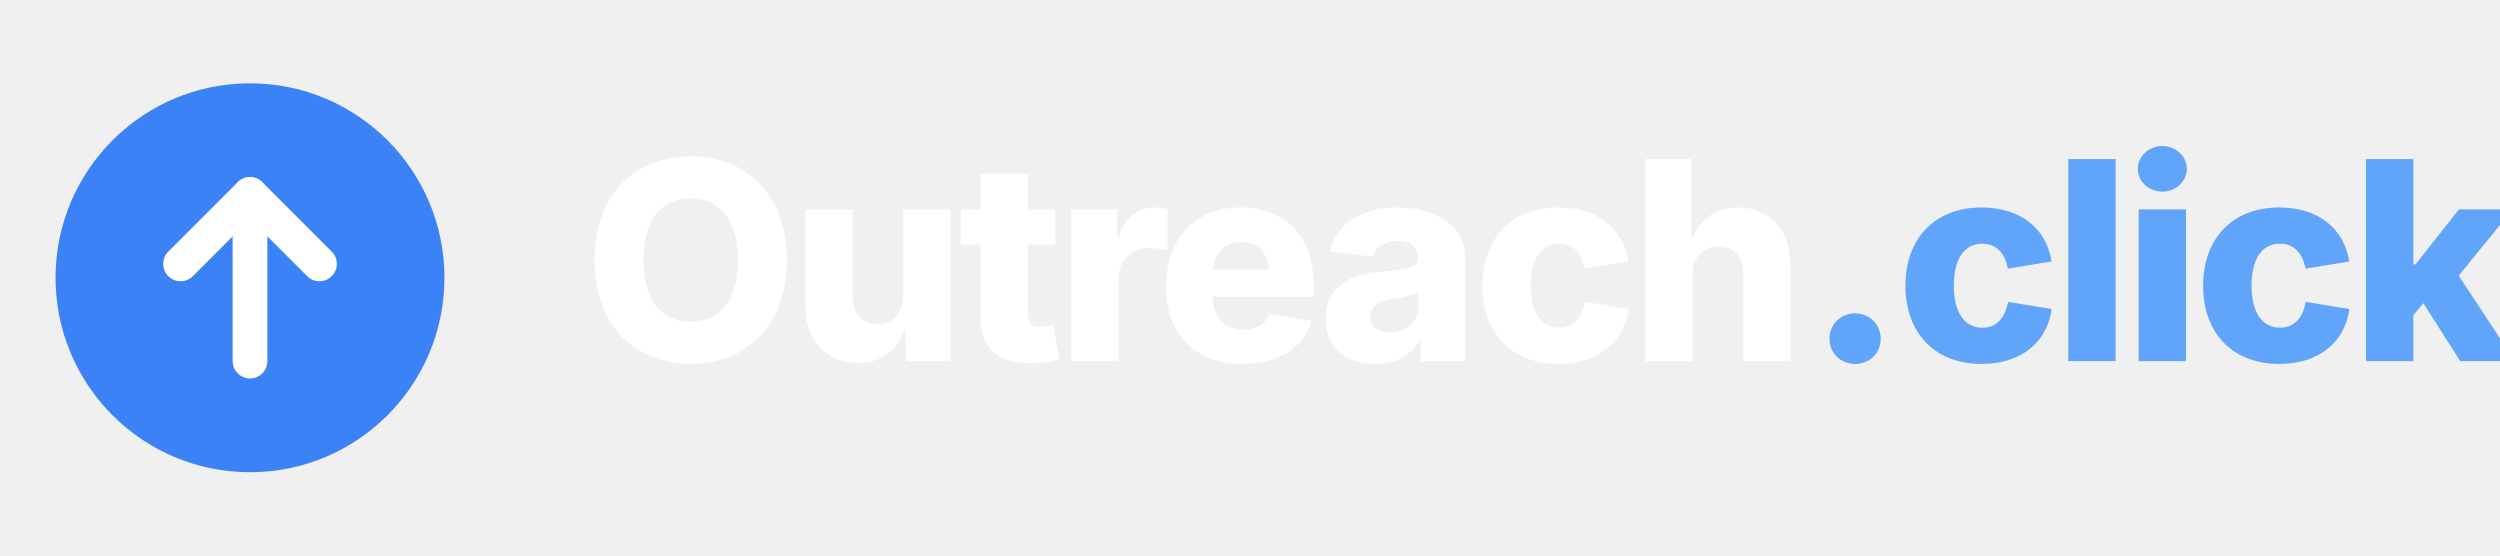
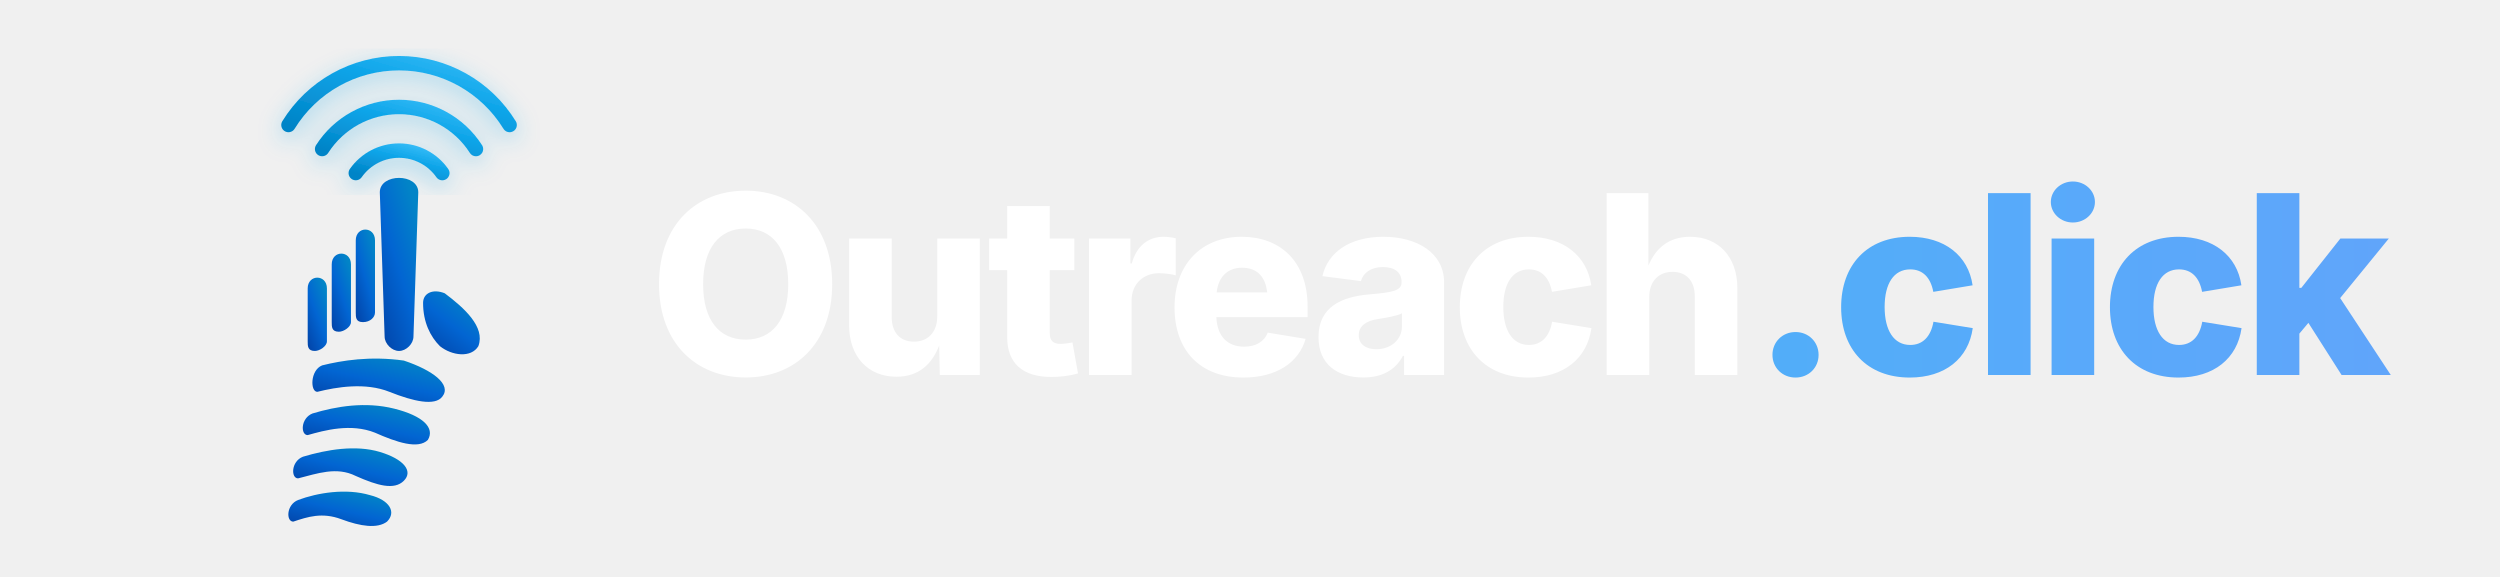
- <svg xmlns="http://www.w3.org/2000/svg" viewBox="0 0 180 40" fill="none">
-   <g transform="translate(2, 4)">
-     <circle cx="16" cy="16" r="14" fill="#3B82F6" />
-     <path d="M16 22L16 10" stroke="#FFFFFF" stroke-width="2.5" stroke-linecap="round" />
-     <path d="M11 15L16 10L21 15" stroke="#FFFFFF" stroke-width="2.5" stroke-linecap="round" stroke-linejoin="round" />
+ <svg xmlns="http://www.w3.org/2000/svg" viewBox="0 0 520 120" width="100%" height="100%" fill="none">
+   <defs>
+     <linearGradient id="hzHandGradLight" x1="0%" y1="100%" x2="70%" y2="0%">
+       <stop offset="0%" stop-color="#0242A6" />
+       <stop offset="55%" stop-color="#0265D2" />
+       <stop offset="100%" stop-color="#0284C7" />
+     </linearGradient>
+     <linearGradient id="hzWaveGradLight" x1="0%" y1="100%" x2="100%" y2="0%">
+       <stop offset="0%" stop-color="#0284C7" />
+       <stop offset="60%" stop-color="#0EA5E9" />
+       <stop offset="100%" stop-color="#38BDF8" />
+     </linearGradient>
+     <linearGradient id="hzTextAccentLight" x1="0%" y1="0%" x2="100%" y2="0%">
+       <stop offset="0%" stop-color="#38BDF8" />
+       <stop offset="100%" stop-color="#60A5FA" />
+     </linearGradient>
+     <filter id="hzGlowLight" x="-20%" y="-20%" width="140%" height="140%">
+       <feDropShadow dx="0" dy="1.5" stdDeviation="2.5" flood-color="#0EA5E9" flood-opacity="0.35" />
+     </filter>
+   </defs>
+   <g transform="translate(10, 0)">
+     <g filter="url(#hzGlowLight)" stroke="url(#hzWaveGradLight)" stroke-linecap="round" fill="none">
+       <path d="M 64 36 A 11 11 0 0 1 82 36" stroke-width="3" />
+       <path d="M 57 31 A 19 19 0 0 1 89 31" stroke-width="3" />
+       <path d="M 50 26 A 27 27 0 0 1 96 26" stroke-width="3" />
+     </g>
+     <g fill="url(#hzHandGradLight)">
+       <path d="M 69 40 C 69 36 77 36 77 40 L 76 70 C 76 71.5 74.5 73 73 73 C 71.5 73 70 71.5 70 70 Z" />
+       <path d="M 64 50 C 64 47 68 47 68 50 L 68 65 C 68 66 67 67 65.5 67 C 64 67 64 66 64 65 Z" />
+       <path d="M 59 55 C 59 52 63 52 63 55 L 63 67 C 63 68 61.5 69 60.5 69 C 59 69 59 68 59 67 Z" />
+       <path d="M 54 60 C 54 57 58 57 58 60 L 58 71 C 58 72 56.5 73 55.5 73 C 54 73 54 72 54 71 Z" />
+       <path d="M 78 63 C 78 61 80 60 82.5 61 C 86.5 64 91 68 89.5 72 C 88 74.5 84 74 81.5 72 C 79.5 70 78 67 78 63 Z" />
+       <path d="M 57 76 C 61 75 67 74 74 75 C 80 77 84 80 82 82.5 C 80.5 84.5 76 83.5 71 81.5 C 66 79.5 60 80.5 56 81.5 C 54.5 81.5 54.5 77 57 76 Z" />
+       <path d="M 55 86 C 60 84.5 66 83.5 72 85 C 78 86.5 80.5 89 79 91.5 C 77 93.5 72.5 92 68 90 C 63 88 57.5 89.5 54 90.5 C 52.5 90.5 52.5 87 55 86 Z" />
+       <path d="M 53 95 C 58 93.5 64 92.5 69 94 C 74 95.5 76 98 74 100 C 72 102 68.5 101 64 99 C 60 97 56 98.5 52 99.5 C 50.5 99.5 50.5 96 53 95 Z" />
+       <path d="M 52 104 C 56 102.5 62 101.5 67 103 C 71 104 72.5 106.5 70.5 108.5 C 68.5 110 65 109.5 61 108 C 57 106.5 54 107.5 51 108.5 C 49.5 108.5 49.5 105 52 104 Z" />
+     </g>
  </g>
-   <text x="42" y="26" font-family="Inter, system-ui, sans-serif" font-weight="800" font-size="20" fill="#FFFFFF" letter-spacing="-0.03em">Outreach<tspan fill="#60A5FA">.click</tspan>
-   </text>
+   <g transform="translate(135, 78)">
+     <text font-family="Inter, -apple-system, BlinkMacSystemFont, 'Segoe UI', Roboto, sans-serif" font-size="52" font-weight="800" letter-spacing="-1.5" fill="#FFFFFF">
+       Outreach<tspan fill="url(#hzTextAccentLight)">.click</tspan>
+     </text>
+   </g>
</svg>
